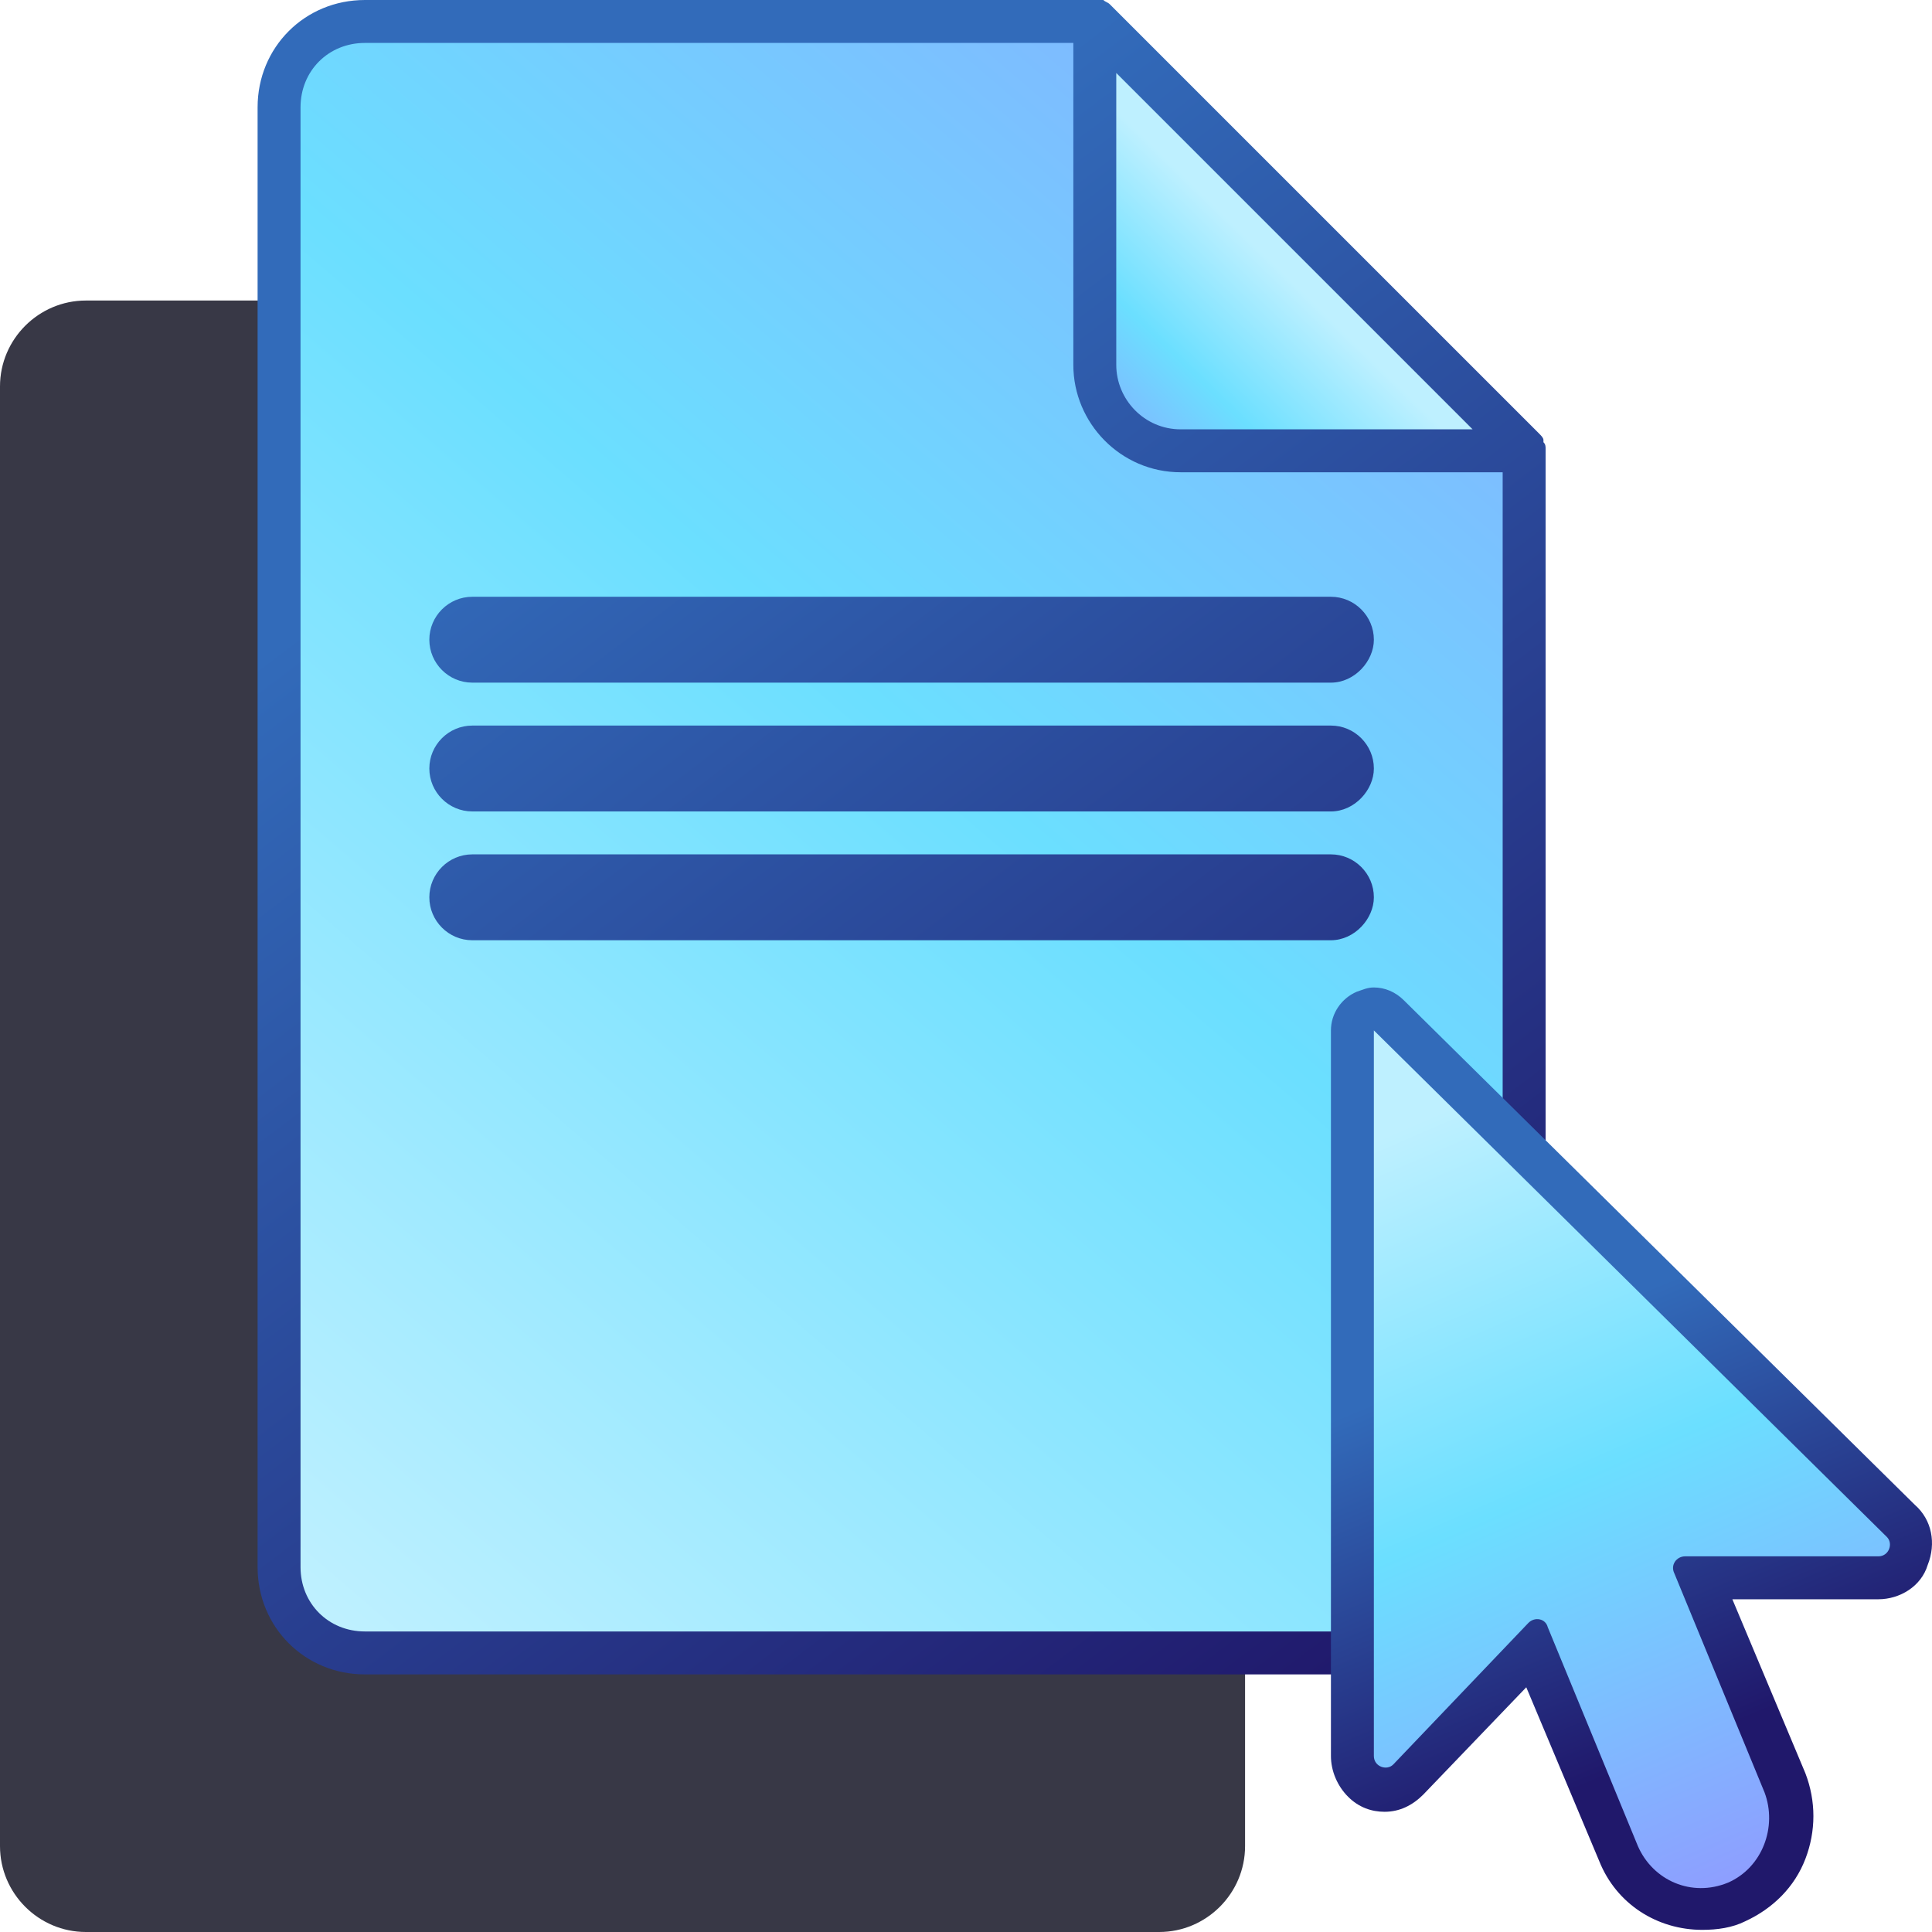
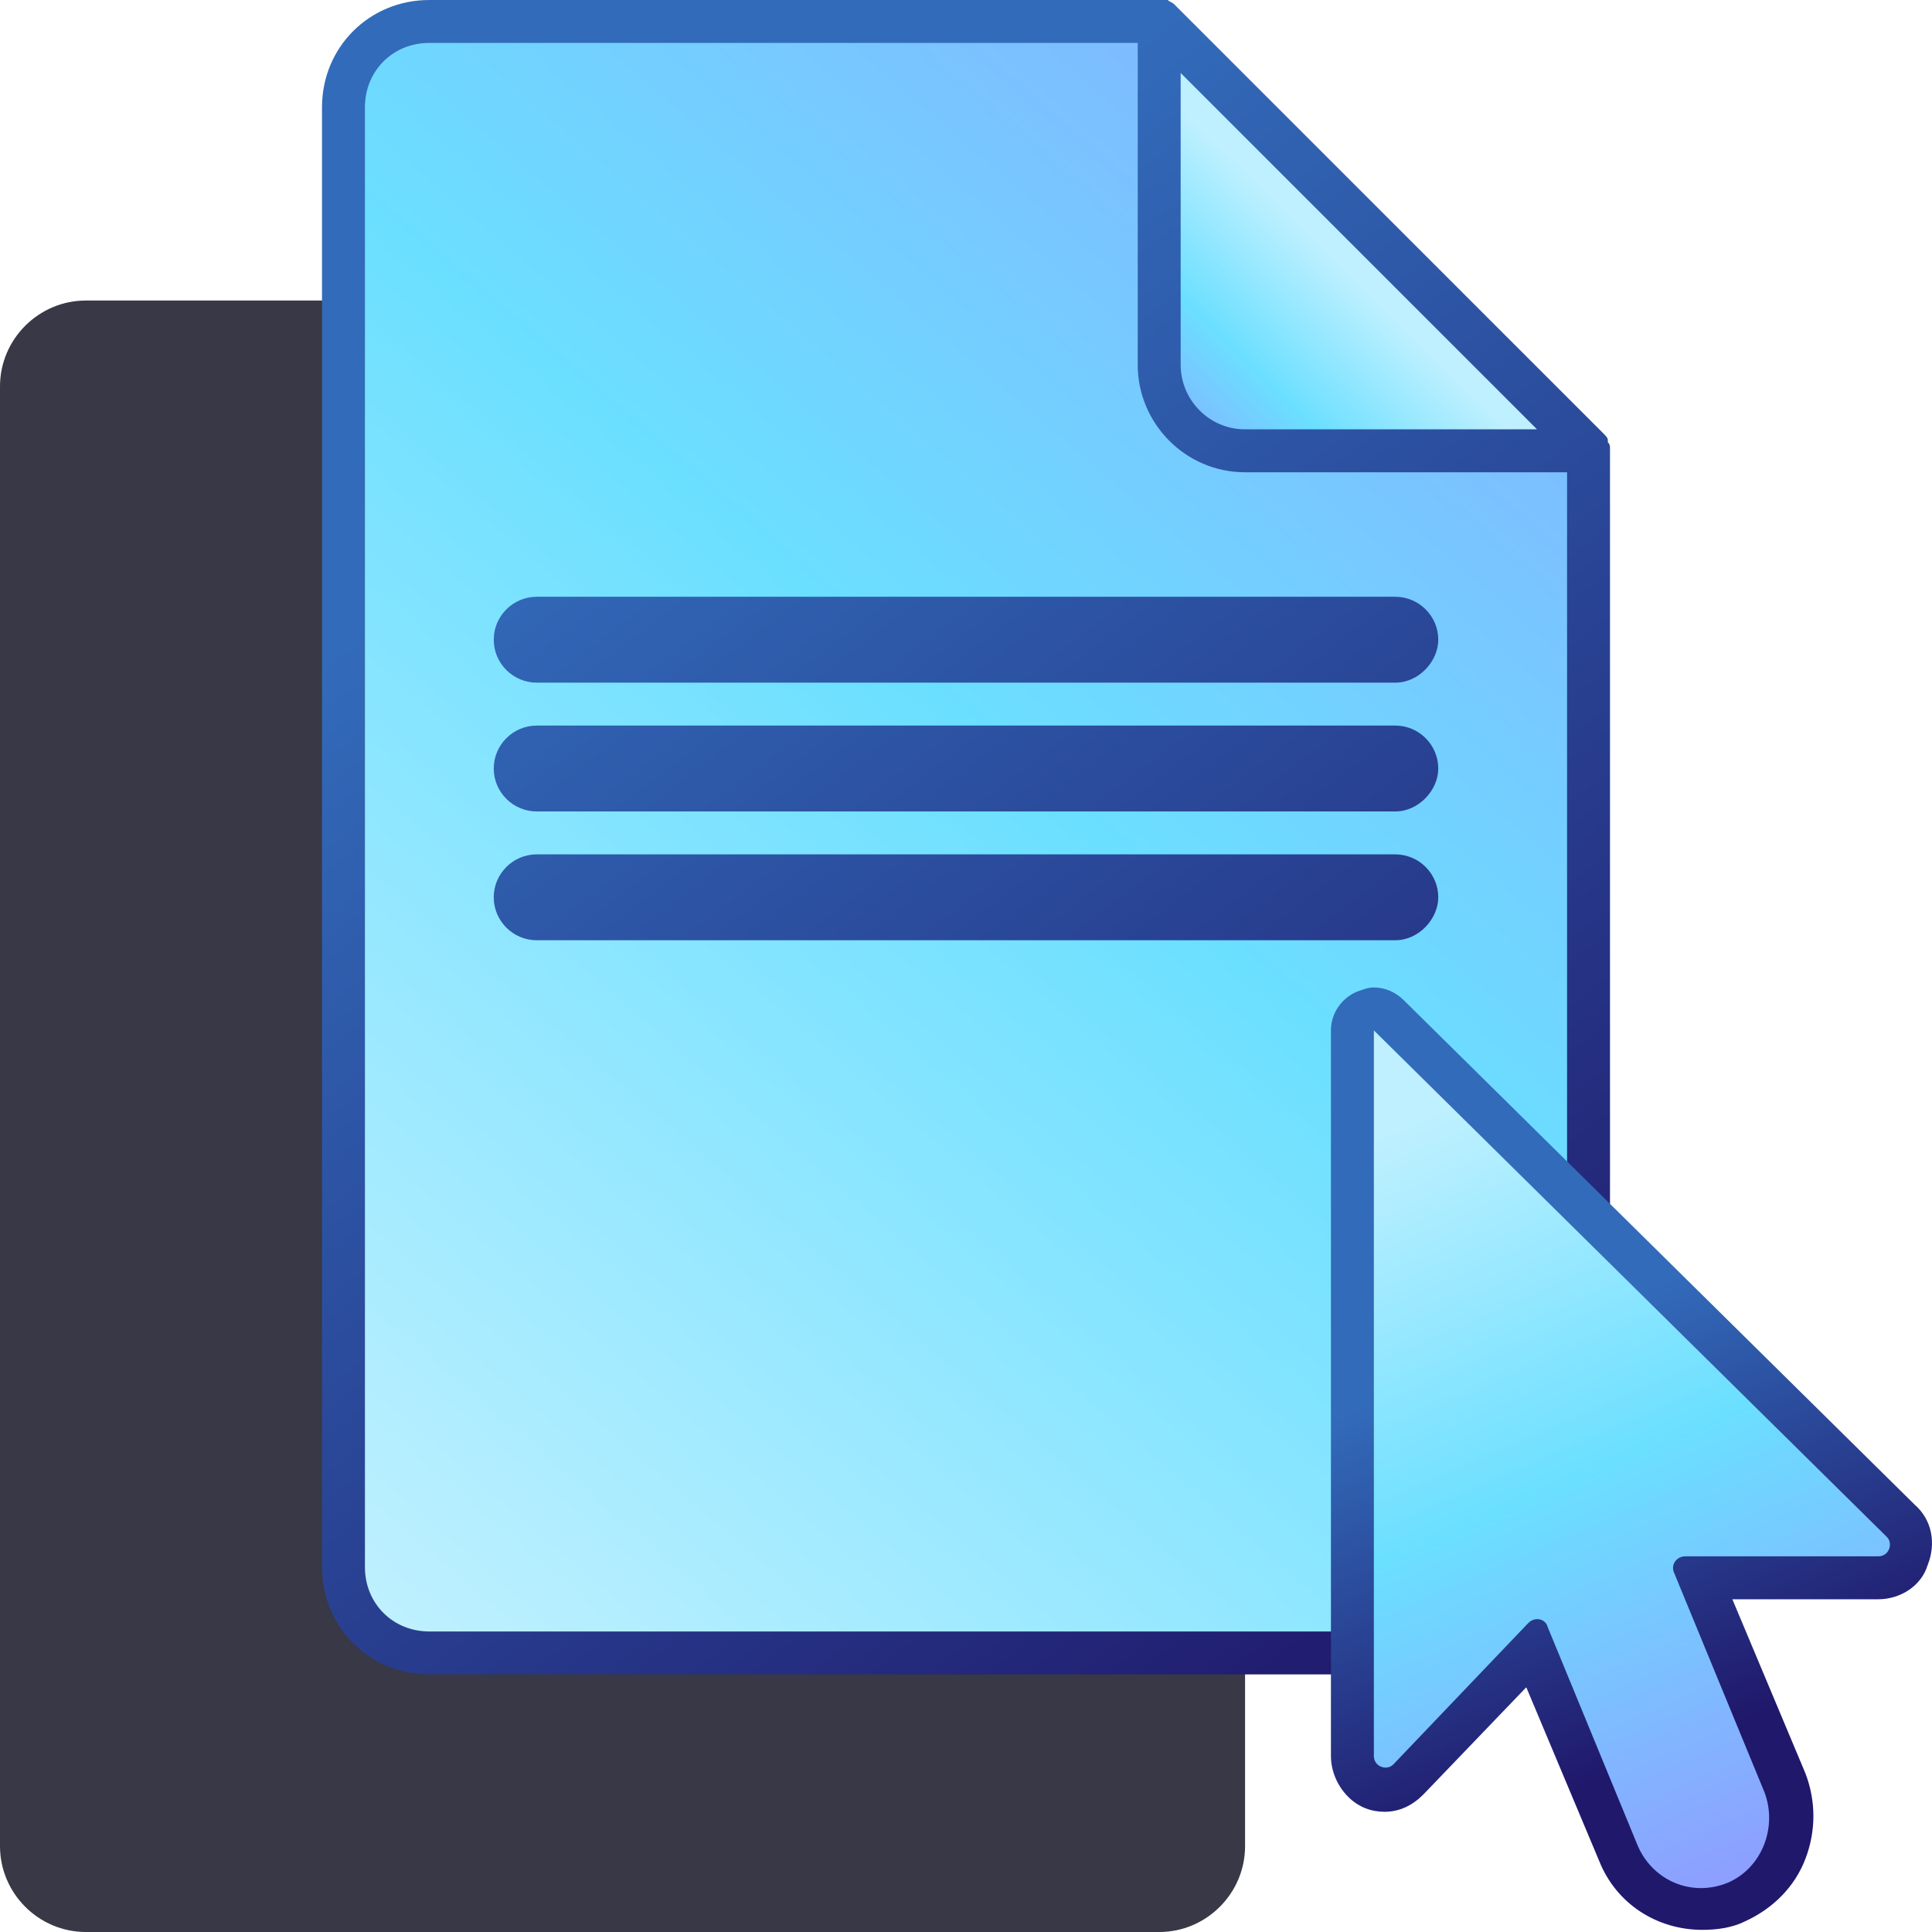
<svg xmlns="http://www.w3.org/2000/svg" version="1.1" id="Layer_1" x="0px" y="0px" viewBox="0 0 90 90" style="enable-background:new 0 0 90 90;" xml:space="preserve">
  <style type="text/css">
	.st0{fill:#383846;}
	.st1{fill:url(#SVGID_1_);}
	.st2{fill:url(#SVGID_2_);}
	.st3{fill:url(#SVGID_3_);}
	.st4{fill:url(#SVGID_4_);}
	.st5{fill:url(#SVGID_5_);}
</style>
  <g>
    <path class="st0" d="M58,86c0,2.2-1.8,4-4,4H4c-2.2,0-4-1.8-4-4V18c0-2.2,1.8-4,4-4h50c2.2,0,4,1.8,4,4V86z" />
  </g>
-   <linearGradient id="SVGID_1_" gradientUnits="userSpaceOnUse" x1="11.63" y1="7.657" x2="64.755" y2="77.657">
+   <linearGradient id="SVGID_1_" gradientUnits="userSpaceOnUse" x1="14.647" y1="84.356" x2="67.772" y2="14.356" gradientTransform="matrix(1 0 0 -1 0 92)">
    <stop offset="0.212" style="stop-color:#326BBA" />
    <stop offset="1" style="stop-color:#20186B" />
  </linearGradient>
-   <path class="st1" d="M72,20.9c0-0.1,0-0.2-0.1-0.3c0,0,0-0.1,0-0.1c0-0.1-0.1-0.2-0.2-0.3l-20-20c-0.1-0.1-0.2-0.1-0.3-0.2  c0,0-0.1,0-0.1,0c-0.1,0-0.2,0-0.3,0c0,0,0,0-0.1,0H17c-2.8,0-5,2.2-5,5v68c0,2.8,2.2,5,5,5h50c2.8,0,5-2.2,5-5L72,20.9  C72,21,72,21,72,20.9z" />
-   <linearGradient id="SVGID_2_" gradientUnits="userSpaceOnUse" x1="59.55" y1="12.469" x2="49.55" y2="22.719">
+   <path class="st1" d="M75,20.9c0-0.1,0-0.2-0.1-0.3v-0.1c0-0.1-0.1-0.2-0.2-0.3l-20-20c-0.1-0.1-0.2-0.1-0.3-0.2h-0.1  c-0.1,0-0.2,0-0.3,0c0,0,0,0-0.1,0H20c-2.8,0-5,2.2-5,5v68c0,2.8,2.2,5,5,5h50c2.8,0,5-2.2,5-5V20.9C75,21,75,21,75,20.9z" />
+   <linearGradient id="SVGID_2_" gradientUnits="userSpaceOnUse" x1="62.55" y1="79.531" x2="52.55" y2="69.281" gradientTransform="matrix(1 0 0 -1 0 92)">
    <stop offset="0" style="stop-color:#BEF0FF" />
    <stop offset="0.438" style="stop-color:#6BDFFF" />
    <stop offset="1" style="stop-color:#9394FF" />
  </linearGradient>
-   <path class="st2" d="M68.6,20H55c-1.7,0-3-1.4-3-3V3.4L68.6,20z" />
-   <linearGradient id="SVGID_3_" gradientUnits="userSpaceOnUse" x1="12.881" y1="72.989" x2="85.381" y2="-11.636">
+   <path class="st2" d="M71.6,20H58c-1.7,0-3-1.4-3-3V3.4L71.6,20z" />
+   <linearGradient id="SVGID_3_" gradientUnits="userSpaceOnUse" x1="15.881" y1="19.011" x2="88.381" y2="103.636" gradientTransform="matrix(1 0 0 -1 0 92)">
    <stop offset="0" style="stop-color:#BEF0FF" />
    <stop offset="0.438" style="stop-color:#6BDFFF" />
    <stop offset="1" style="stop-color:#9394FF" />
  </linearGradient>
-   <path class="st3" d="M55,22c-2.8,0-5-2.3-5-5V2H17c-1.7,0-3,1.3-3,3v68c0,1.7,1.3,3,3,3h50c1.7,0,3-1.3,3-3V22H55z M62,43.8H22  c-1.1,0-2-0.9-2-2c0-1.1,0.9-2,2-2h40c1.1,0,2,0.9,2,2C64,42.8,63.1,43.8,62,43.8z M62,37.8H22c-1.1,0-2-0.9-2-2c0-1.1,0.9-2,2-2h40  c1.1,0,2,0.9,2,2C64,36.8,63.1,37.8,62,37.8z M62,31.8H22c-1.1,0-2-0.9-2-2c0-1.1,0.9-2,2-2h40c1.1,0,2,0.9,2,2  C64,30.8,63.1,31.8,62,31.8z" />
+   <path class="st3" d="M58,22c-2.8,0-5-2.3-5-5V2H20c-1.7,0-3,1.3-3,3v68c0,1.7,1.3,3,3,3h50c1.7,0,3-1.3,3-3V22H58z M65,43.8H25  c-1.1,0-2-0.9-2-2s0.9-2,2-2h40c1.1,0,2,0.9,2,2C67,42.8,66.1,43.8,65,43.8z M65,37.8H25c-1.1,0-2-0.9-2-2s0.9-2,2-2h40  c1.1,0,2,0.9,2,2C67,36.8,66.1,37.8,65,37.8z M65,31.8H25c-1.1,0-2-0.9-2-2s0.9-2,2-2h40c1.1,0,2,0.9,2,2C67,30.8,66.1,31.8,65,31.8  z" />
  <g>
-     <linearGradient id="SVGID_4_" gradientUnits="userSpaceOnUse" x1="68.04" y1="57.742" x2="77.915" y2="81.492">
+     <linearGradient id="SVGID_4_" gradientUnits="userSpaceOnUse" x1="68.051" y1="34.263" x2="77.926" y2="10.513" gradientTransform="matrix(1 0 0 -1 0 92)">
      <stop offset="0.212" style="stop-color:#326BBA" />
      <stop offset="1" style="stop-color:#20186B" />
    </linearGradient>
-     <path class="st4" d="M64,46c-0.3,0-0.5,0.1-0.8,0.2C62.5,46.5,62,47.2,62,48l0,33.8c0,0.7,0.3,1.4,0.8,1.9c0.5,0.5,1.1,0.7,1.7,0.7   c0.7,0,1.3-0.3,1.8-0.8l4.8-5l3.4,8.1c0.8,2,2.7,3.2,4.8,3.2c0.7,0,1.4-0.1,2-0.4c1.3-0.6,2.3-1.6,2.8-2.9c0.5-1.3,0.5-2.7,0-4   l-3.4-8.1l6.8,0c1,0,2-0.6,2.3-1.6c0.4-1,0.2-2.1-0.6-2.8L65.4,46.6C65,46.2,64.5,46,64,46L64,46z" />
-     <linearGradient id="SVGID_5_" gradientUnits="userSpaceOnUse" x1="65.424" y1="52.533" x2="81.924" y2="90.533">
+     <path class="st4" d="M64,46c-0.3,0-0.5,0.1-0.8,0.2c-0.7,0.3-1.2,1-1.2,1.8v33.8c0,0.7,0.3,1.4,0.8,1.9s1.1,0.7,1.7,0.7   c0.7,0,1.3-0.3,1.8-0.8l4.8-5l3.4,8.1c0.8,2,2.7,3.2,4.8,3.2c0.7,0,1.4-0.1,2-0.4c1.3-0.6,2.3-1.6,2.8-2.9s0.5-2.7,0-4l-3.4-8.1   h6.8c1,0,2-0.6,2.3-1.6c0.4-1,0.2-2.1-0.6-2.8L65.4,46.6C65,46.2,64.5,46,64,46L64,46z" />
+     <linearGradient id="SVGID_5_" gradientUnits="userSpaceOnUse" x1="65.445" y1="39.476" x2="81.945" y2="1.476" gradientTransform="matrix(1 0 0 -1 0 92)">
      <stop offset="0" style="stop-color:#BEF0FF" />
      <stop offset="0.438" style="stop-color:#6BDFFF" />
      <stop offset="1" style="stop-color:#9394FF" />
    </linearGradient>
-     <path class="st5" d="M82.2,83.5l-4.2-10.2c-0.2-0.4,0.1-0.8,0.5-0.8l9,0c0.5,0,0.7-0.6,0.4-0.9L64,48l0,33.8c0,0.5,0.6,0.7,0.9,0.4   l6.3-6.6c0.3-0.3,0.8-0.2,0.9,0.2L76.3,86c0.7,1.6,2.5,2.4,4.2,1.7h0C82.1,87,82.8,85.1,82.2,83.5z" />
+     <path class="st5" d="M82.2,83.5L78,73.3c-0.2-0.4,0.1-0.8,0.5-0.8h9c0.5,0,0.7-0.6,0.4-0.9L64,48v33.8c0,0.5,0.6,0.7,0.9,0.4   l6.3-6.6c0.3-0.3,0.8-0.2,0.9,0.2L76.3,86c0.7,1.6,2.5,2.4,4.2,1.7l0,0C82.1,87,82.8,85.1,82.2,83.5z" />
  </g>
</svg>
